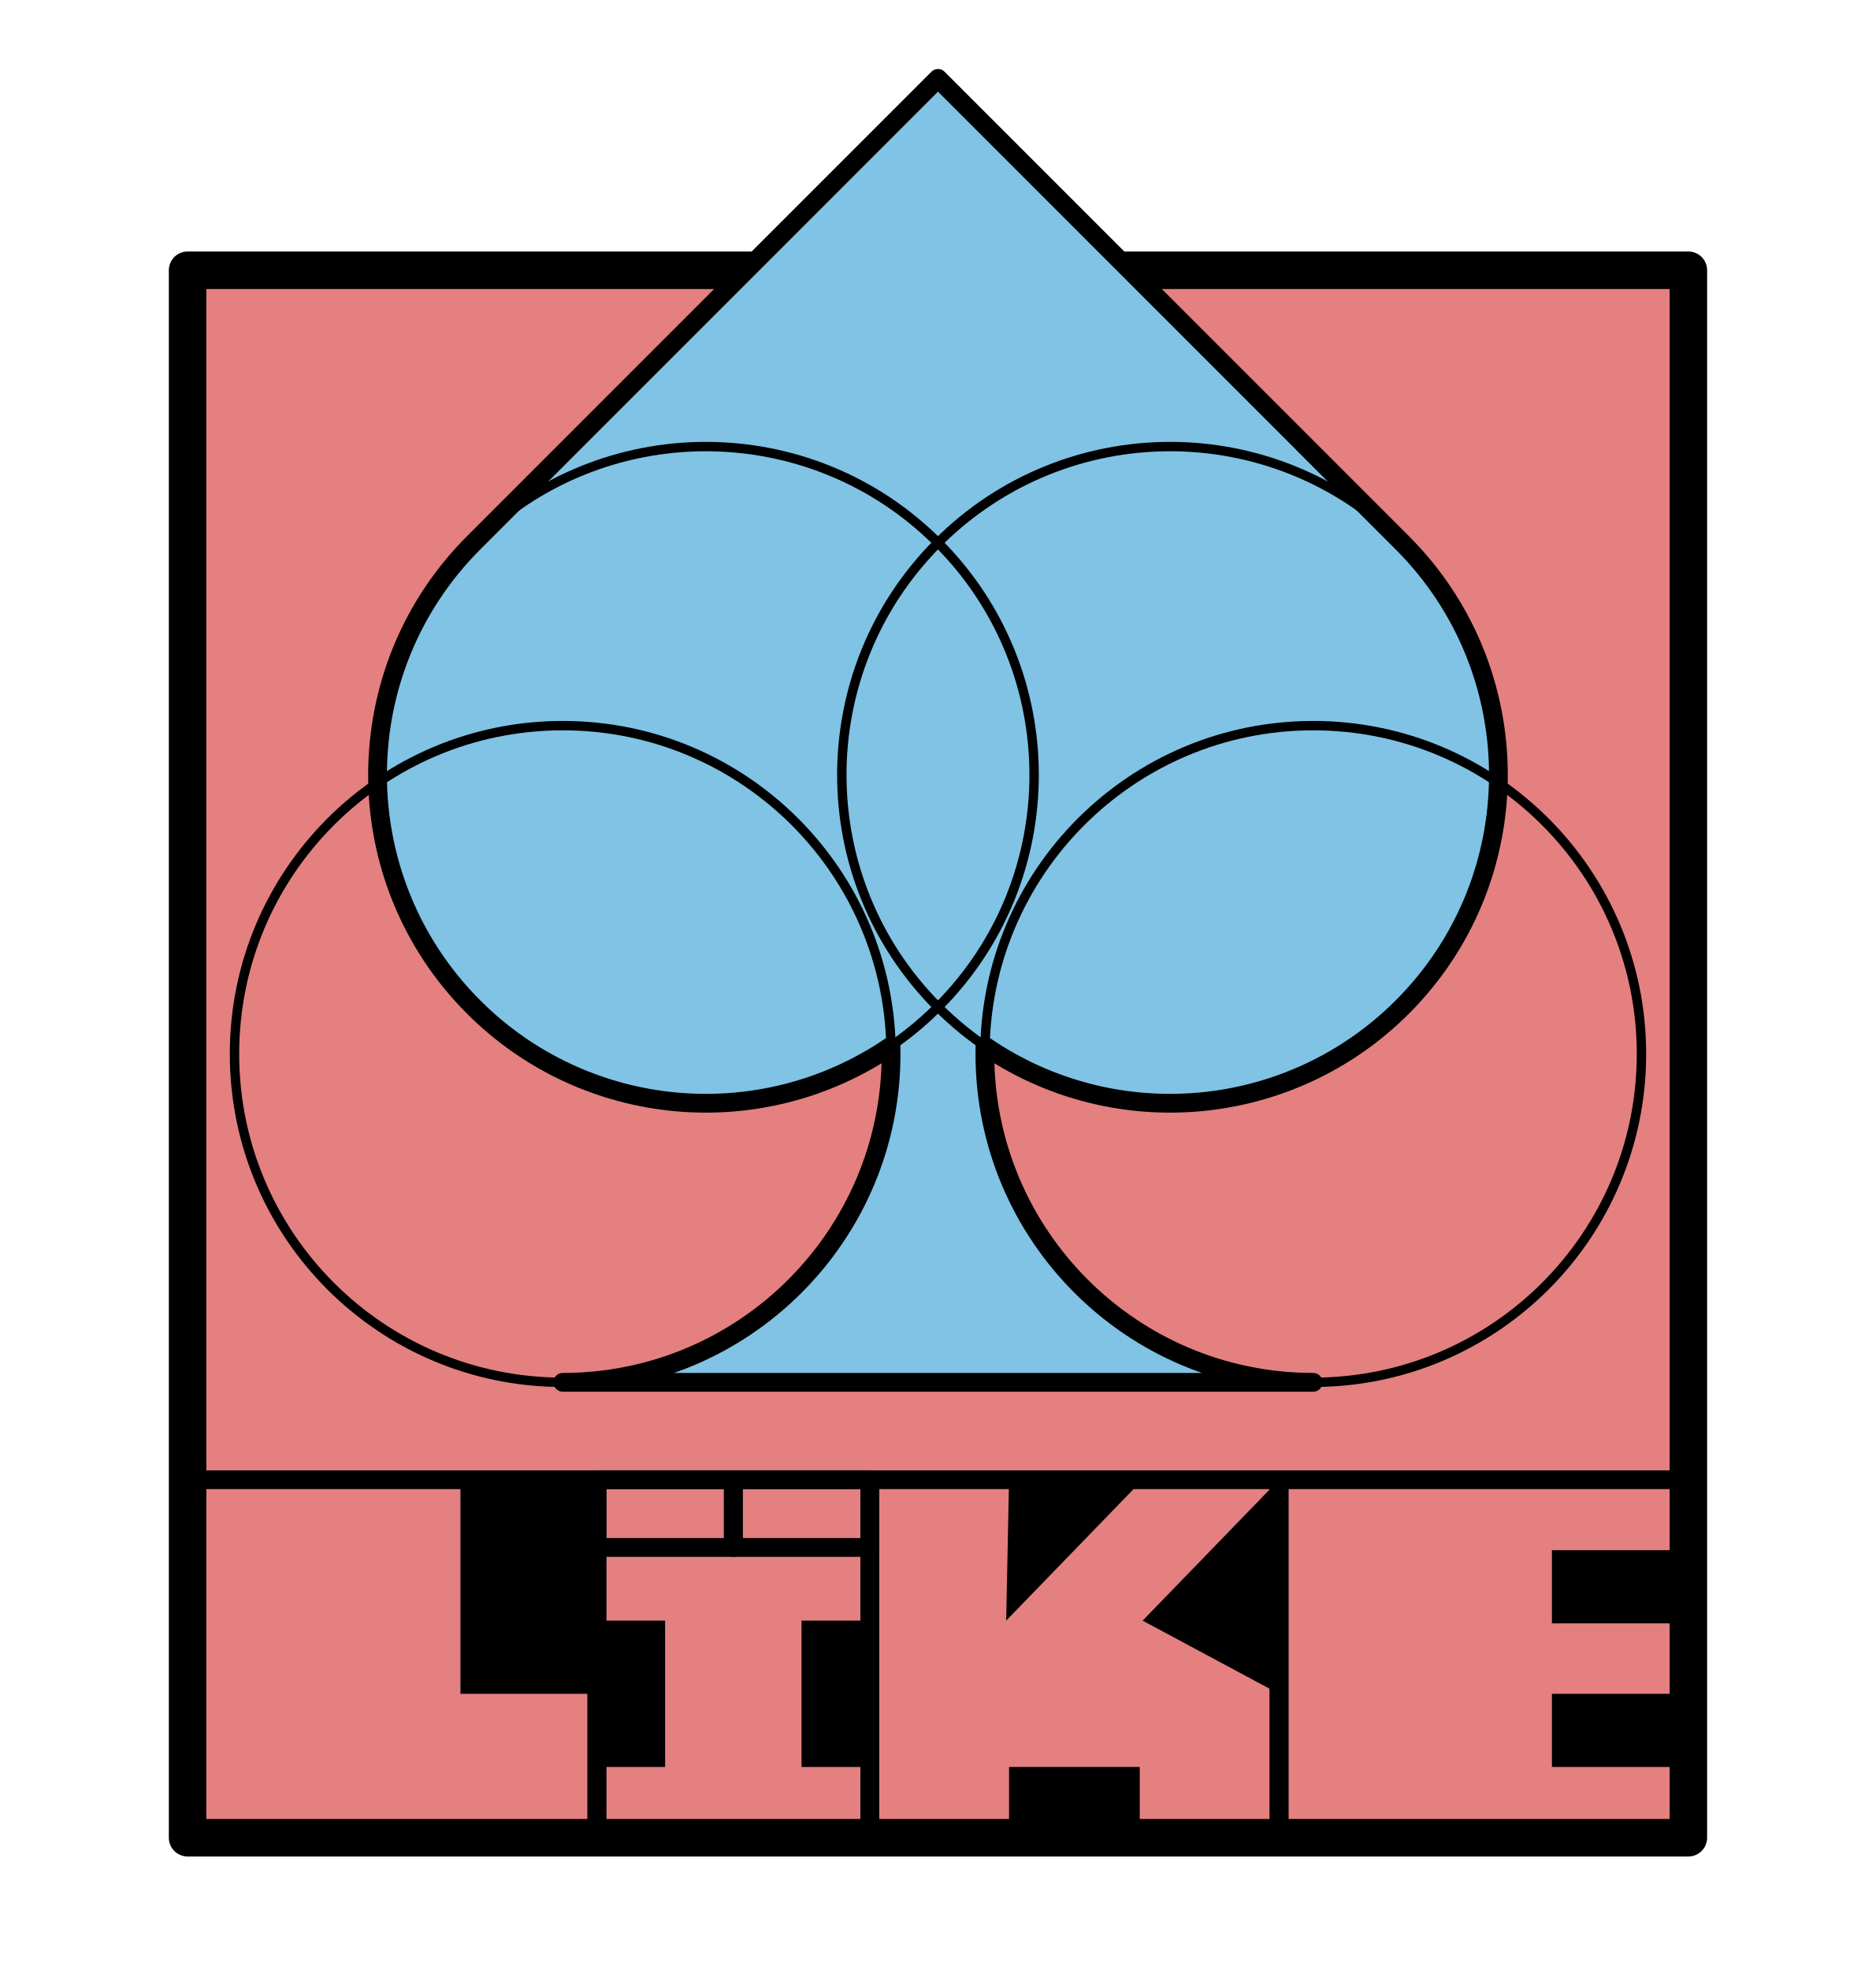
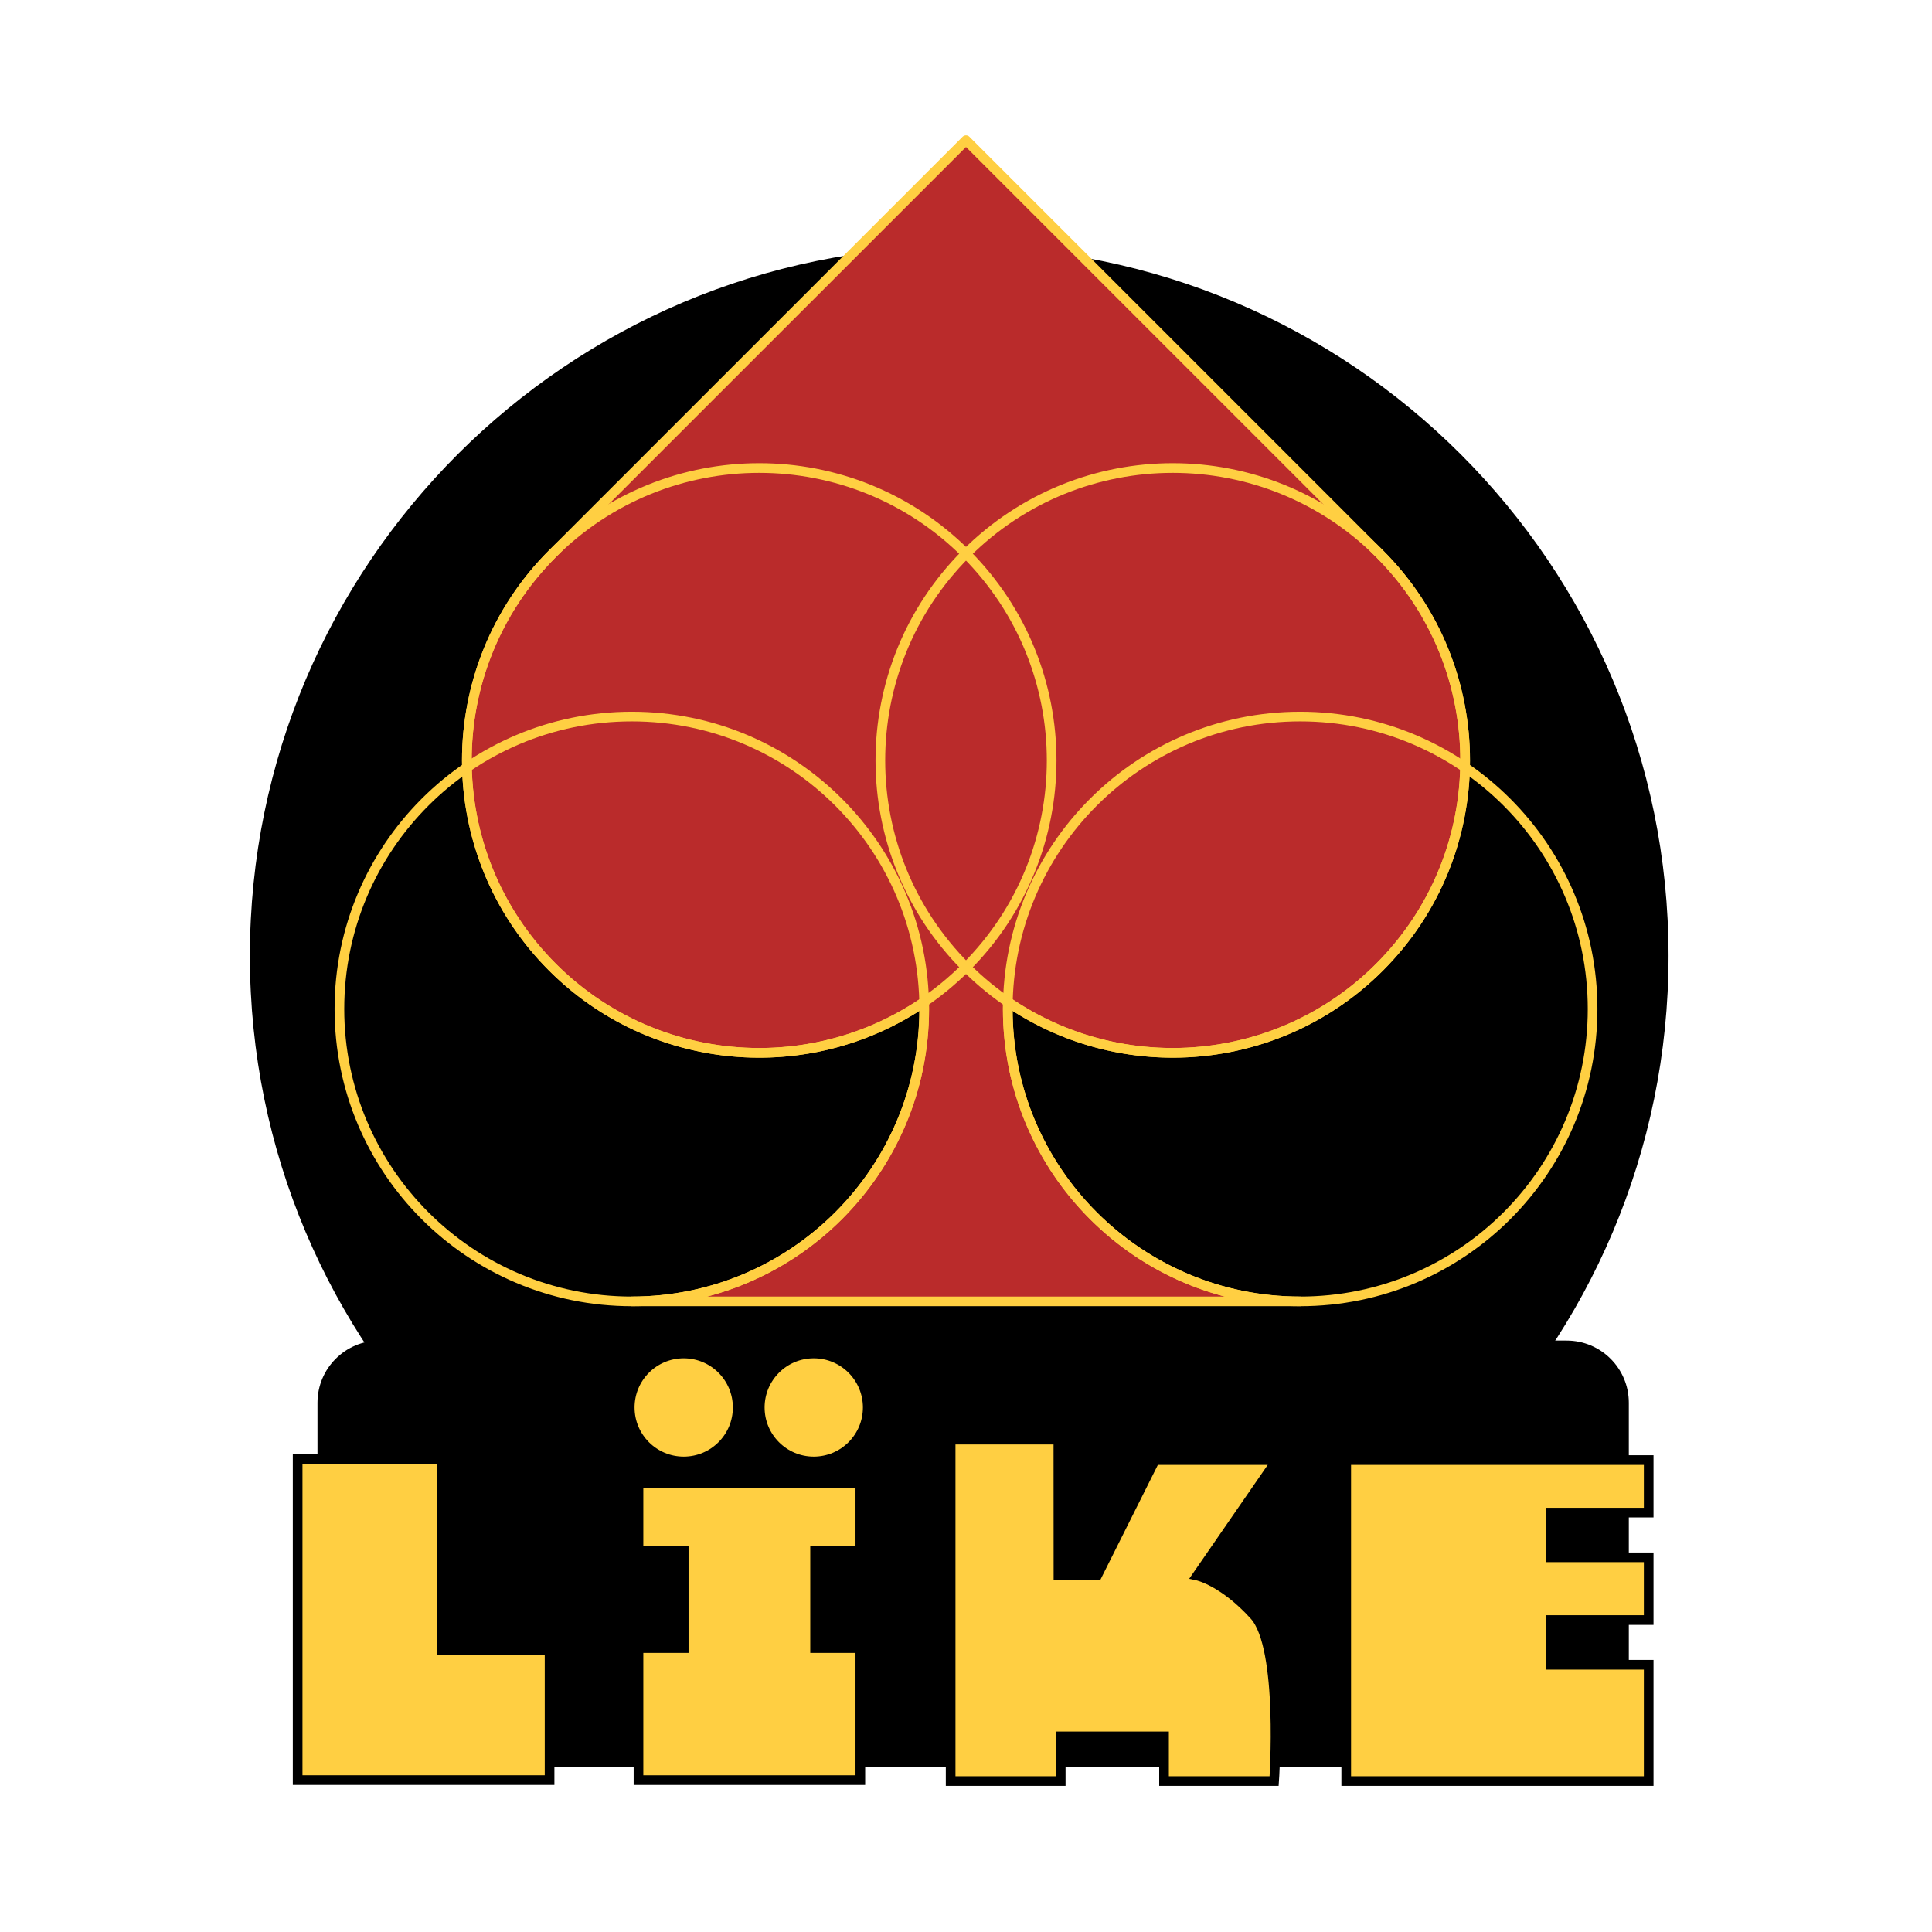
- <svg xmlns="http://www.w3.org/2000/svg" width="100mm" height="105mm" viewBox="0 0 100 105" version="1.1" id="svg1">
+ <svg xmlns="http://www.w3.org/2000/svg" width="100mm" height="100mm" viewBox="0 0 100 100" version="1.1" id="svg1">
  <defs id="defs1" />
  <g id="layer1">
-     <rect style="fill:#e48080;fill-opacity:1;stroke:#000000;stroke-width:2;stroke-linejoin:round;stroke-dasharray:none;stroke-opacity:1" id="rect6" width="80" height="83.544" x="10" y="14.405" />
-     <path id="rect3" style="fill:#80c3e4;fill-opacity:1;stroke:#000000;stroke-width:1;stroke-linejoin:round;stroke-dasharray:none;stroke-opacity:1" d="m 50,4.179 -24.736,24.736 -0.013,0.013 a 17.5,17.5 0 0 0 0,24.749 17.5,17.5 0 0 0 22.244,2.077 17.5,17.5 0 0 1 0.005,0.423 17.5,17.5 0 0 1 -17.5,17.5 h 40 a 17.5,17.5 0 0 1 -17.5,-17.5 17.5,17.5 0 0 1 0.005,-0.423 17.5,17.5 0 0 0 22.244,-2.077 17.5,17.5 0 0 0 -5.1e-4,-24.749 z" />
-     <circle style="fill:none;stroke:#000000;stroke-width:0.5;stroke-dasharray:none;stroke-opacity:1" id="path1" cx="-14.9" cy="-73.31" r="17.5" transform="rotate(135)" />
-     <circle style="fill:none;stroke:#000000;stroke-width:0.5;stroke-dasharray:none;stroke-opacity:1" id="path1-8" cx="2.6" cy="-55.81" r="17.5" transform="rotate(135)" />
-     <circle style="fill:none;fill-opacity:1;stroke:#000000;stroke-width:0.5;stroke-dasharray:none;stroke-opacity:1" id="path1-8-2" cx="70" cy="56.176" r="17.5" />
-     <circle style="fill:none;fill-opacity:1;stroke:#000000;stroke-width:0.5;stroke-dasharray:none;stroke-opacity:1" id="path1-8-2-3" cx="30" cy="56.176" r="17.5" />
-     <rect style="fill:none;fill-opacity:1;stroke:#000000;stroke-width:1;stroke-linejoin:round;stroke-dasharray:none;stroke-opacity:1" id="rect7" width="21.818" height="19.209" x="10" y="78.87" />
-     <rect style="fill:none;fill-opacity:1;stroke:#000000;stroke-width:1;stroke-linejoin:round;stroke-dasharray:none;stroke-opacity:1" id="rect7-0" width="14.545" height="19.209" x="31.818" y="78.87" />
-     <rect style="fill:none;fill-opacity:1;stroke:#000000;stroke-width:1;stroke-linejoin:round;stroke-dasharray:none;stroke-opacity:1" id="rect7-0-4" width="21.818" height="19.209" x="46.364" y="78.87" />
-     <rect style="fill:none;fill-opacity:1;stroke:#000000;stroke-width:1;stroke-linejoin:round;stroke-dasharray:none;stroke-opacity:1" id="rect7-9" width="21.818" height="19.209" x="68.182" y="78.87" />
-     <rect style="fill:#000000;fill-opacity:1;stroke:none;stroke-width:1;stroke-linejoin:round;stroke-dasharray:none;stroke-opacity:1" id="rect8" width="7.273" height="11.409" x="24.545" y="78.87" />
-     <rect style="fill:#000000;fill-opacity:1;stroke:none;stroke-width:1;stroke-linejoin:round;stroke-dasharray:none;stroke-opacity:1" id="rect9" width="3.636" height="7.801" x="31.818" y="86.378" />
-     <rect style="fill:#000000;fill-opacity:1;stroke:none;stroke-width:1;stroke-linejoin:round;stroke-dasharray:none;stroke-opacity:1" id="rect9-0" width="3.636" height="7.801" x="42.727" y="86.378" />
-     <rect style="fill:none;fill-opacity:1;stroke:#000000;stroke-width:1;stroke-linejoin:round;stroke-dasharray:none;stroke-opacity:1" id="rect11" width="7.273" height="3.608" x="31.818" y="78.87" />
-     <rect style="fill:none;fill-opacity:1;stroke:#000000;stroke-width:1;stroke-linejoin:round;stroke-dasharray:none;stroke-opacity:1" id="rect11-4" width="7.273" height="3.608" x="39.091" y="78.87" />
-     <path style="fill:#000000;fill-opacity:1;stroke:none;stroke-width:1;stroke-linejoin:round;stroke-dasharray:none;stroke-opacity:1" d="m 68.182,90.279 -7.273,-3.9 v 0 l 7.273,-7.508 z" id="path11" />
-     <rect style="fill:#000000;fill-opacity:1;stroke:none;stroke-width:1;stroke-linejoin:round;stroke-dasharray:none;stroke-opacity:1" id="rect12-9" width="6.968" height="3.9" x="53.789" y="94.179" />
-     <rect style="fill:#000000;fill-opacity:1;stroke:none;stroke-width:1;stroke-linejoin:round;stroke-dasharray:none;stroke-opacity:1" id="rect12-9-9" width="6.968" height="3.9" x="82.727" y="82.624" />
-     <rect style="fill:#000000;fill-opacity:1;stroke:none;stroke-width:1;stroke-linejoin:round;stroke-dasharray:none;stroke-opacity:1" id="rect12-9-9-9" width="6.968" height="3.9" x="82.727" y="90.279" />
-     <path style="fill:#000000;fill-opacity:1;stroke:none;stroke-width:1;stroke-linejoin:round;stroke-dasharray:none;stroke-opacity:1" d="m 53.636,86.378 0.152,-7.508 h 7.12 z" id="path12" />
+     <rect style="fill:#000000;fill-opacity:1;stroke:none;stroke-width:1;stroke-linejoin:miter;stroke-dasharray:none;stroke-opacity:1" id="rect8" width="67.874" height="22.082" x="16.433" y="69.388" ry="3.218" />
+     <circle style="fill:#000000;fill-opacity:1;stroke:none;stroke-width:1;stroke-linejoin:miter;stroke-dasharray:none;stroke-opacity:1" id="path9" cx="49.649" cy="49.478" r="36.714" />
+     <path id="rect3" style="fill:#ba2b2b;fill-opacity:1;stroke:#ffcf42;stroke-width:0.5;stroke-linejoin:round;stroke-dasharray:none;stroke-opacity:1" d="M 50,7.255 28.607,28.647 l -0.011,0.011 a 15.135,15.135 0 0 0 0,21.404 15.135,15.135 0 0 0 19.237,1.796 15.135,15.135 0 0 1 0.004,0.366 15.135,15.135 0 0 1 -15.135,15.135 h 34.594 a 15.135,15.135 0 0 1 -15.135,-15.135 15.135,15.135 0 0 1 0.004,-0.366 15.135,15.135 0 0 0 19.237,-1.797 15.135,15.135 0 0 0 -4.42e-4,-21.404 z" />
+     <circle style="fill:none;stroke:#ffcf42;stroke-width:0.5;stroke-dasharray:none;stroke-opacity:1" id="path1" cx="-15.091" cy="-70.755" r="15.135" transform="rotate(135)" />
+     <circle style="fill:none;stroke:#ffcf42;stroke-width:0.5;stroke-dasharray:none;stroke-opacity:1" id="path1-8" cx="0.044" cy="-55.62" r="15.135" transform="rotate(135)" />
+     <circle style="fill:none;fill-opacity:1;stroke:#ffcf42;stroke-width:0.5;stroke-dasharray:none;stroke-opacity:1" id="path1-8-2" cx="67.297" cy="52.224" r="15.135" />
+     <circle style="fill:none;fill-opacity:1;stroke:#ffcf42;stroke-width:0.5;stroke-dasharray:none;stroke-opacity:1" id="path1-8-2-3" cx="32.703" cy="52.224" r="15.135" />
+     <g id="g8" style="fill:#ffcf42;fill-opacity:1;stroke:#000000;stroke-linejoin:miter;stroke-opacity:1;stroke-width:0.5;stroke-dasharray:none" transform="translate(0,1.058333)">
+       <path id="rect2" style="fill:#ffcf42;fill-opacity:1;stroke:#000000;stroke-width:0.5;stroke-linejoin:miter;stroke-dasharray:none;stroke-opacity:1" d="M 15.406,74.467 V 91.08 H 28.446 V 84.334 H 22.865 V 74.467 Z" />
+       <path style="fill:#ffcf42;fill-opacity:1;stroke:#000000;stroke-width:0.5;stroke-linejoin:miter;stroke-dasharray:none;stroke-opacity:1" d="m 33.048,75.7 v 3.501 h 2.341 v 5.045 h -2.341 v 6.835 h 11.483 v -6.835 h -2.342 v -5.045 h 2.342 v -3.501 h -5.729 -0.014 z" id="path7" />
+       <path id="rect7-9" style="fill:#ffcf42;fill-opacity:1;stroke:#000000;stroke-width:0.5;stroke-linejoin:miter;stroke-dasharray:none;stroke-opacity:1" d="m 69.68,74.516 v 16.613 h 15.655 v -6.019 h -5.061 v -2.315 h 5.061 v -3.247 h -5.061 v -2.315 h 5.061 v -2.718 z" />
+       <path id="rect5" style="fill:#ffcf42;fill-opacity:1;stroke:#000000;stroke-width:0.5;stroke-linejoin:miter;stroke-dasharray:none;stroke-opacity:1" d="m 49.205,73.458 v 17.672 h 5.698 v -2.315 h 5.347 v 2.315 h 5.698 c 0,0 0.486,-6.903 -1.021,-8.572 -1.61,-1.782 -2.957,-2.065 -2.957,-2.065 l 4.123,-5.977 h -6.318 l -2.975,5.948 -2.015,0.017 -0.004,-7.023 z" />
+       <circle style="fill:#ffcf42;fill-opacity:1;stroke:#000000;stroke-width:0.5;stroke-linejoin:miter;stroke-dasharray:none;stroke-opacity:1" id="path8" cx="35.389" cy="71.792" r="2.794" />
+       <circle style="fill:#ffcf42;fill-opacity:1;stroke:#000000;stroke-width:0.5;stroke-linejoin:miter;stroke-dasharray:none;stroke-opacity:1" id="path8-6" cx="42.12" cy="71.792" r="2.794" />
+     </g>
  </g>
</svg>
